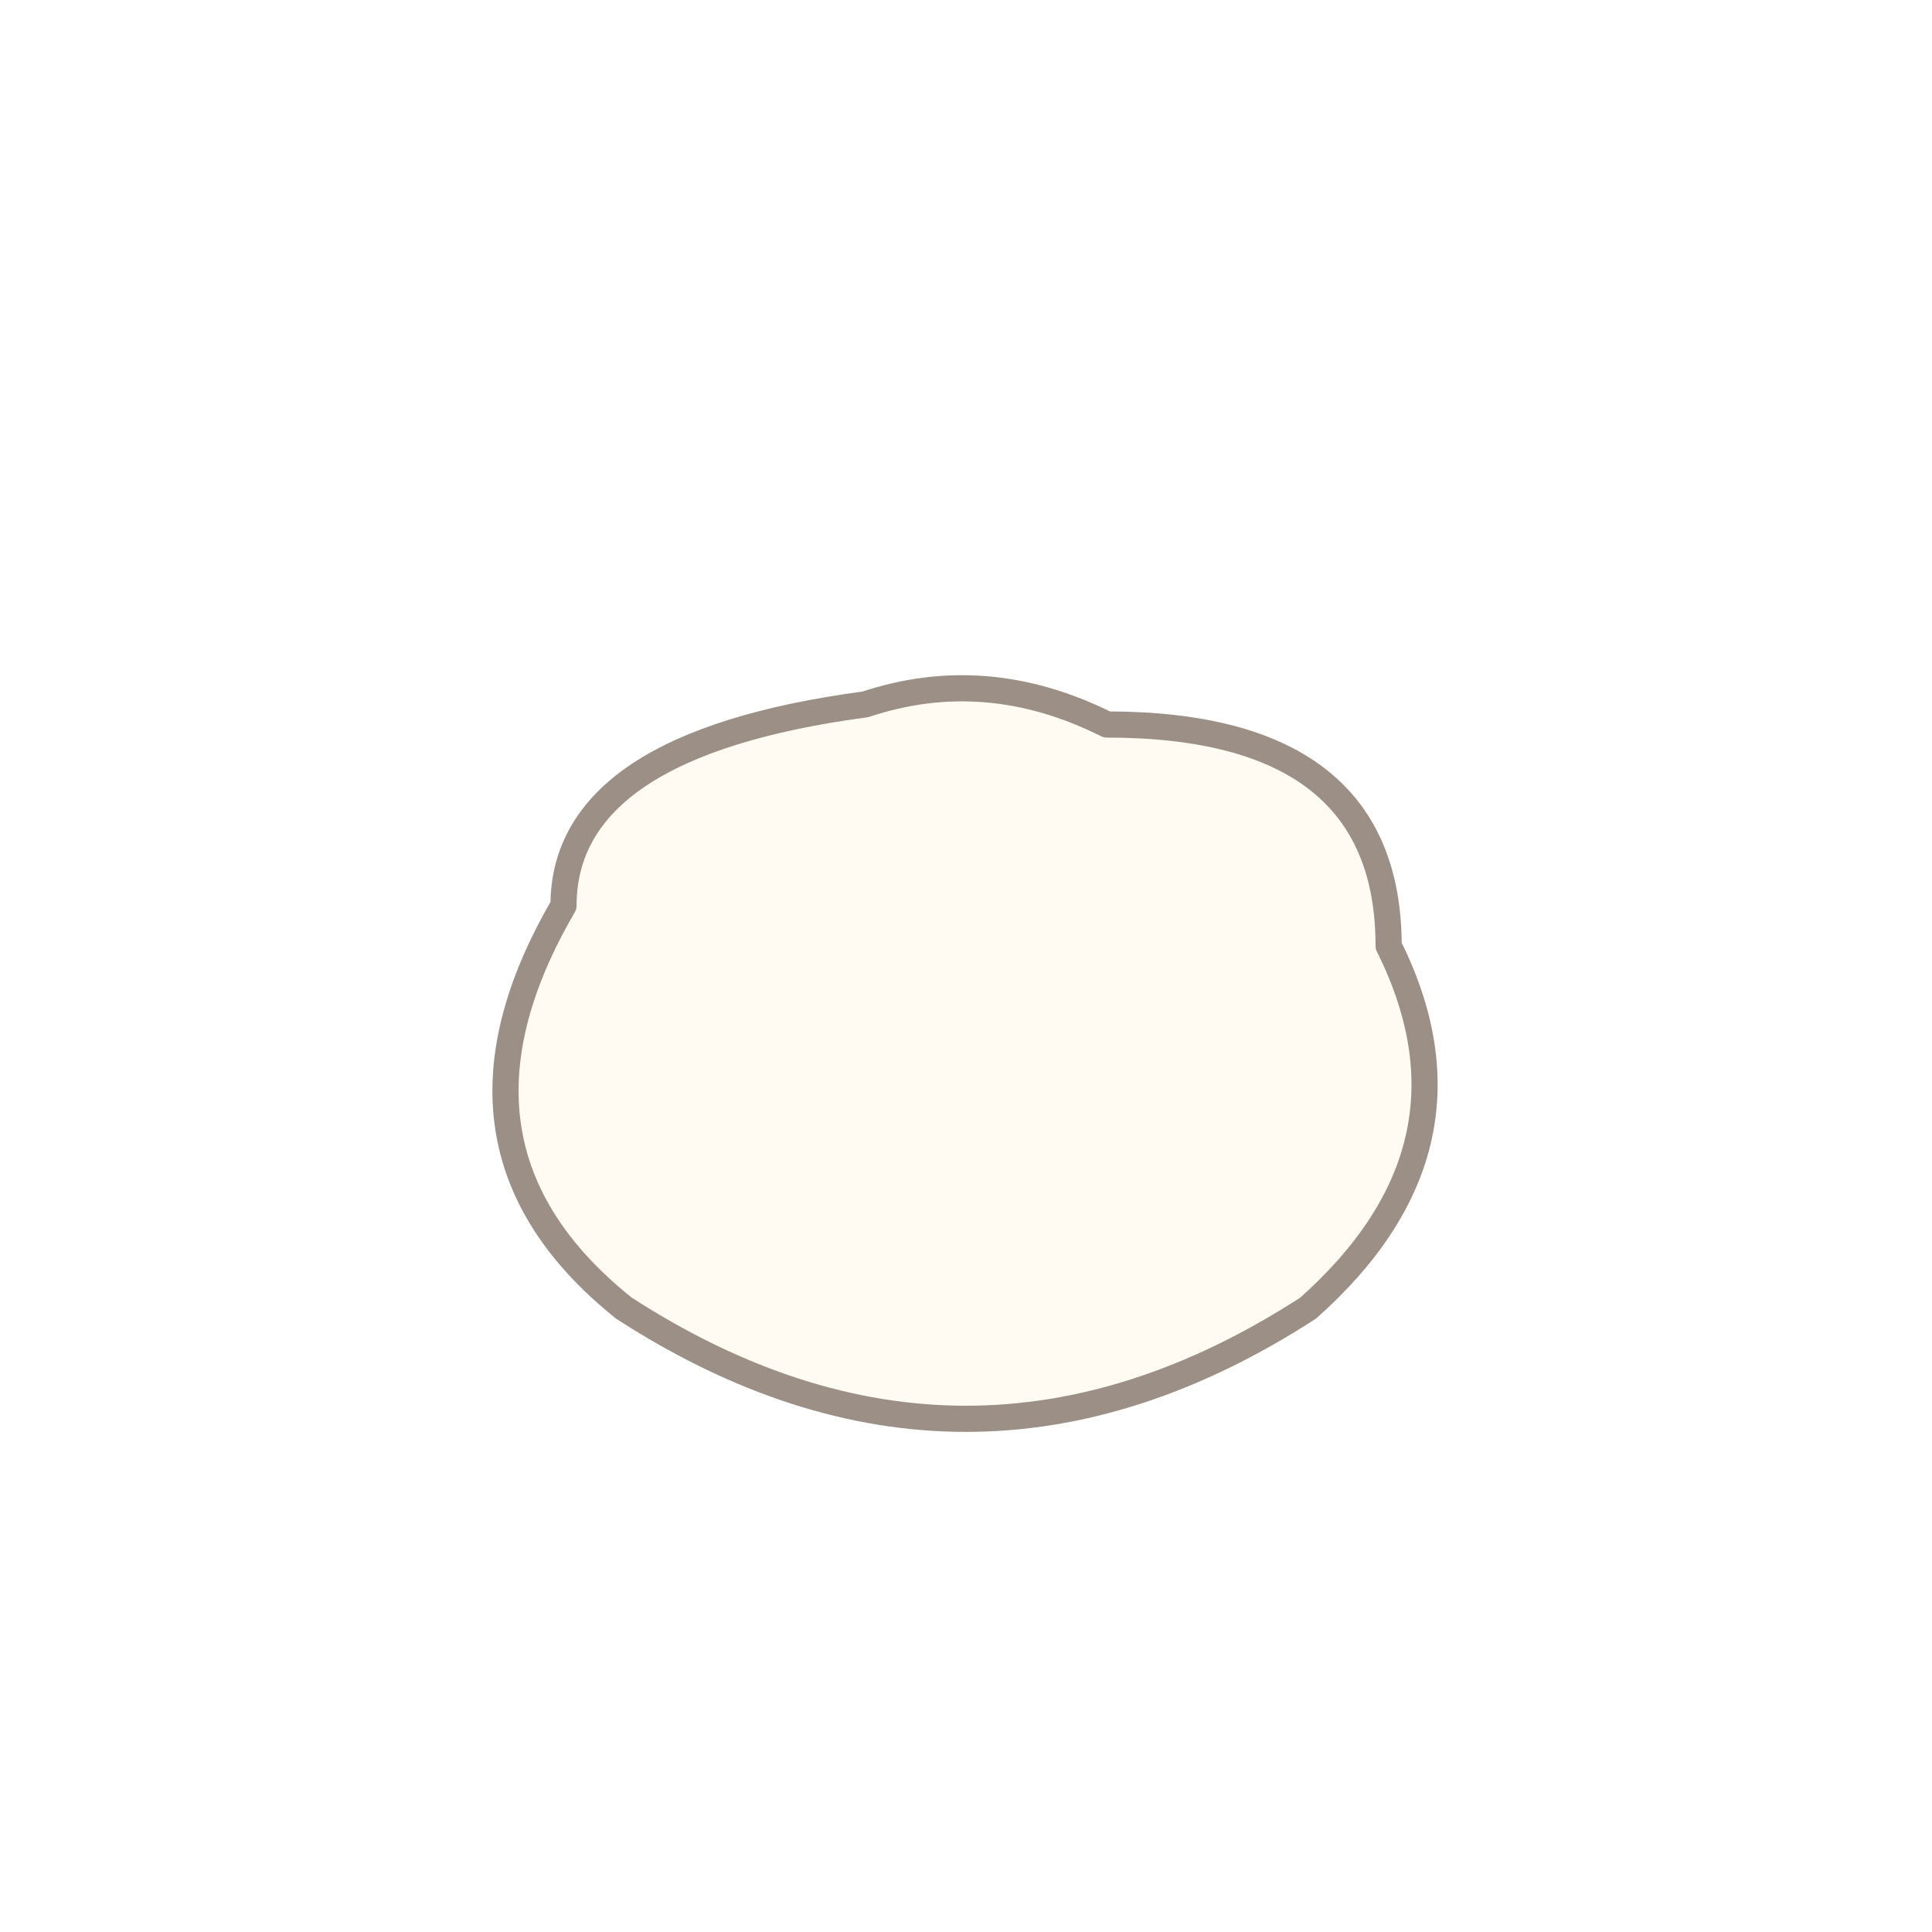
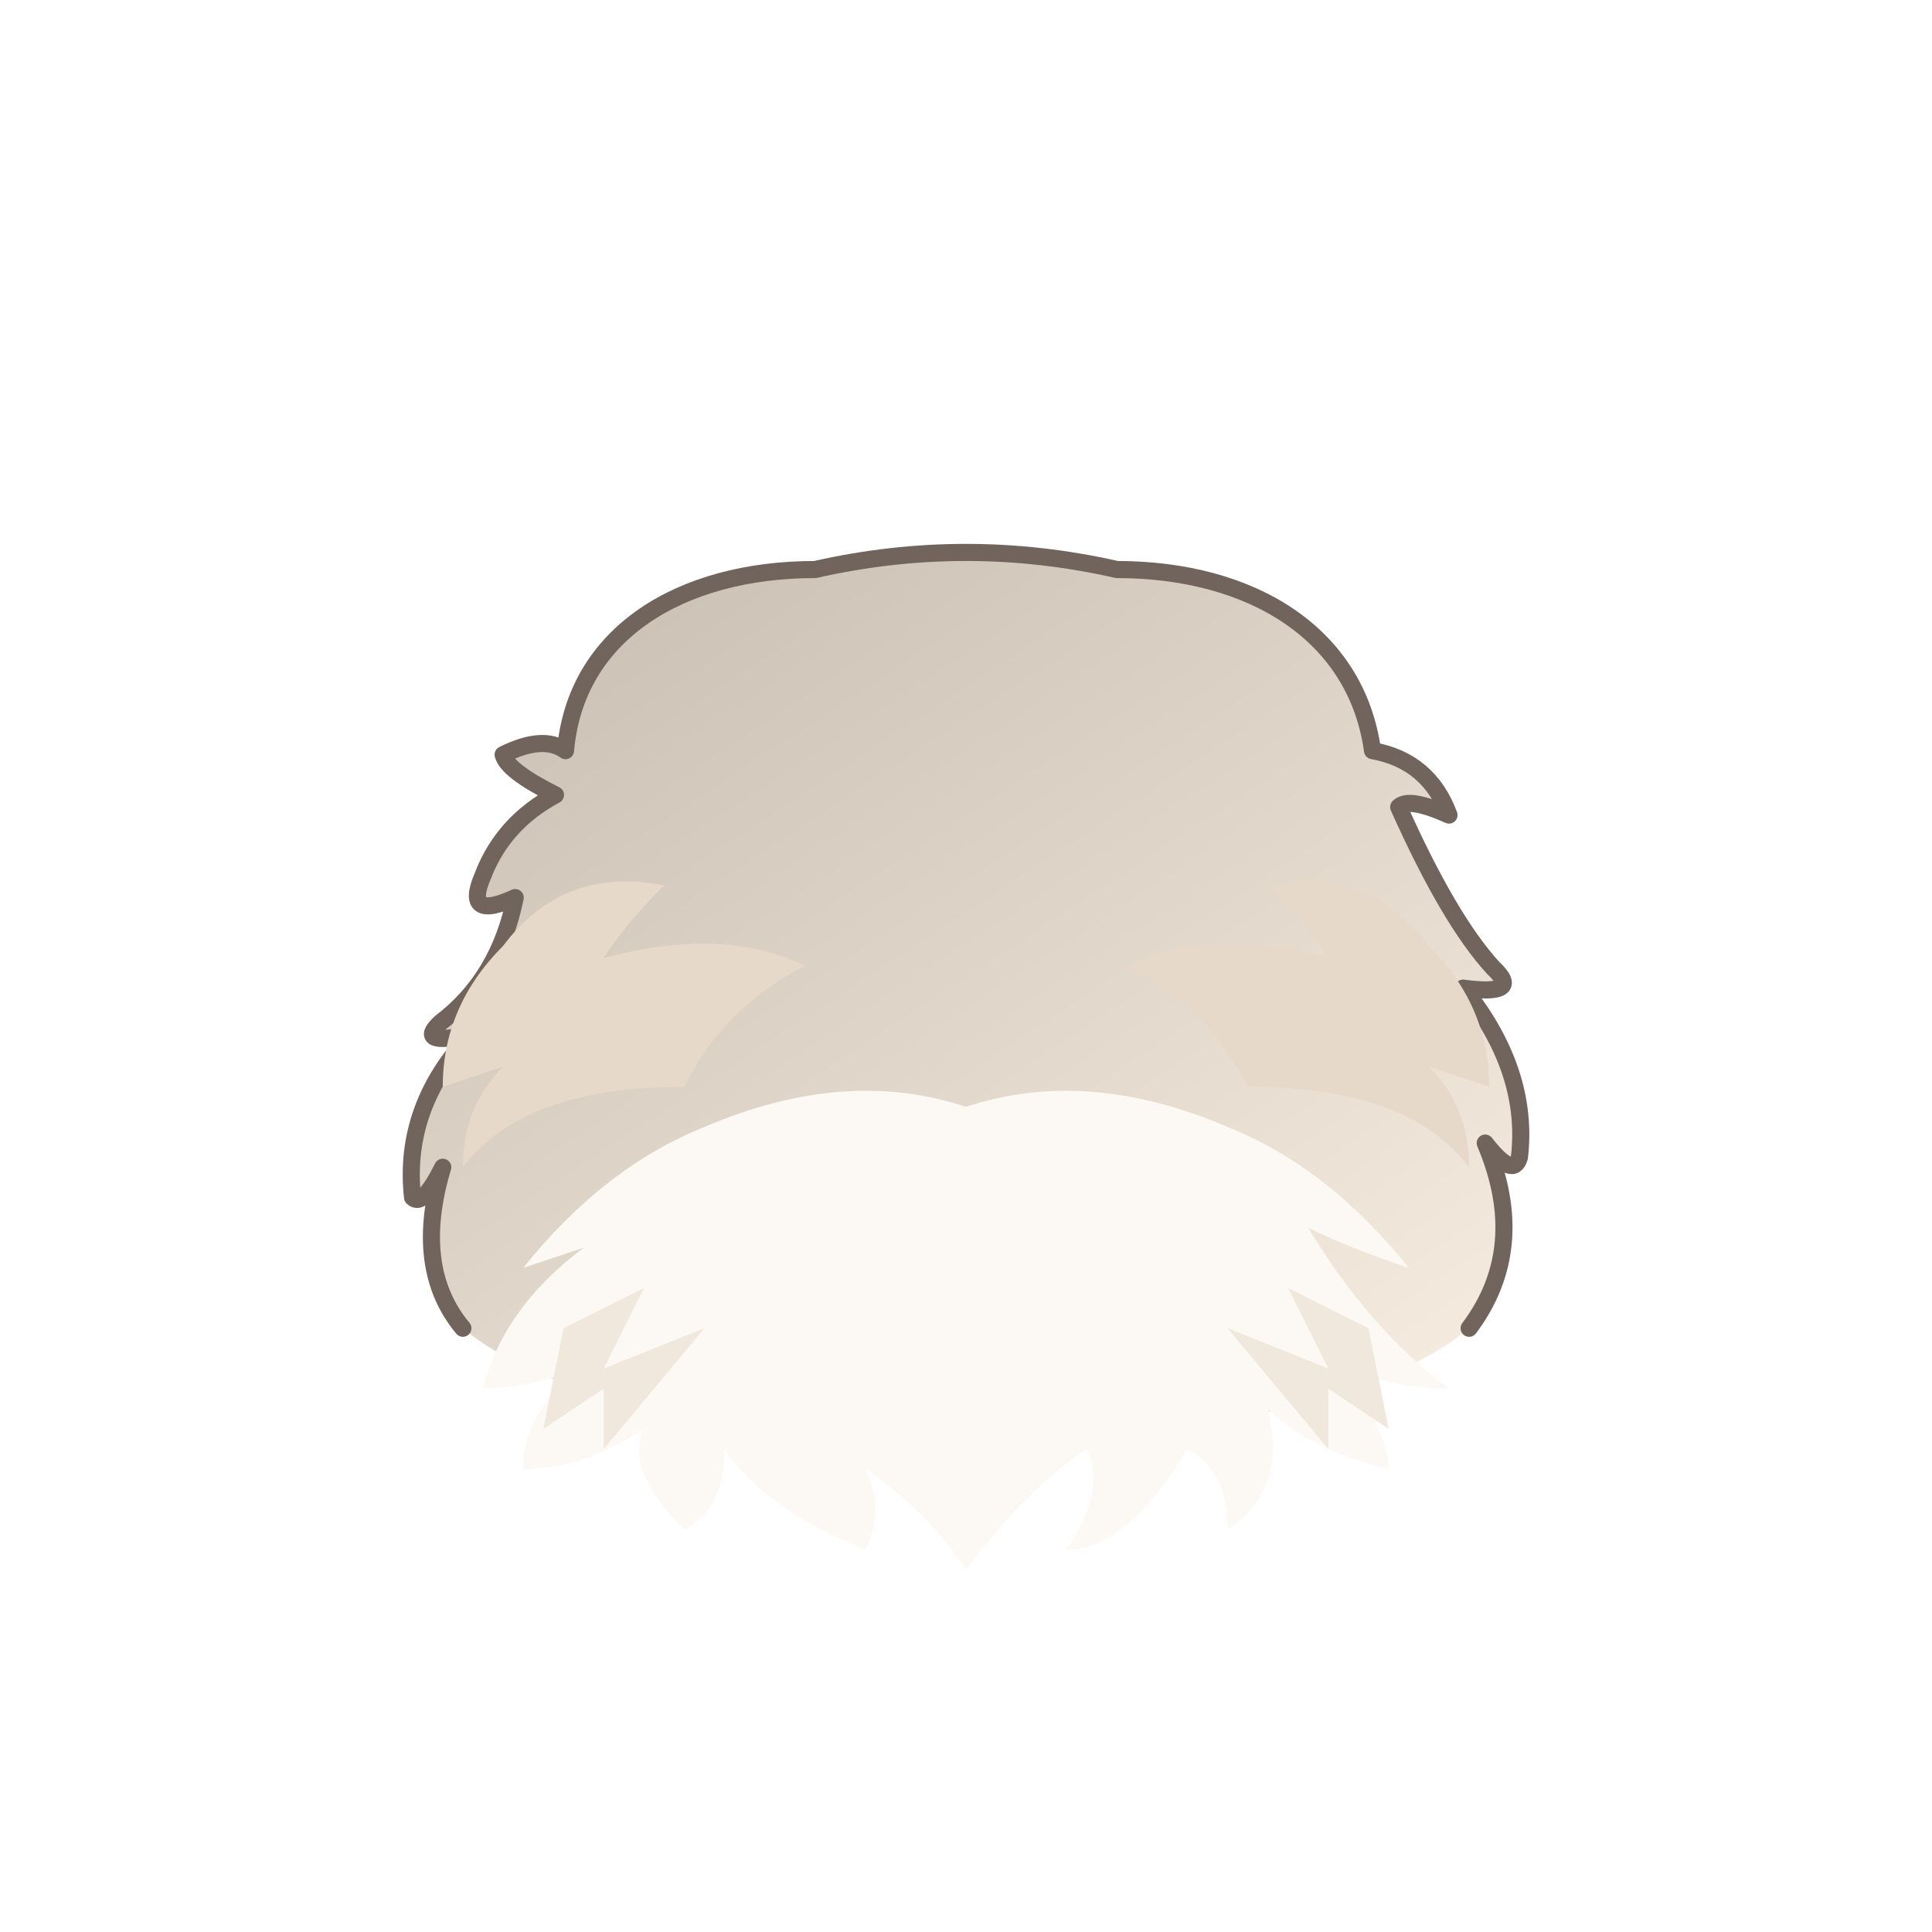
- <svg xmlns="http://www.w3.org/2000/svg" width="96" height="96" viewBox="-48 -48 96 96" fill="none" stroke-linecap="round" stroke-linejoin="round" version="1.1" id="svg2">
-   <defs id="defs2">
-     </defs>
+ <svg xmlns="http://www.w3.org/2000/svg" width="96" height="96" viewBox="-48 -48 96 96" fill="none" stroke-linecap="round" stroke-linejoin="round">
+   <defs>
+     <linearGradient id="neva-head-coat" x1="0" y1="0" x2="0.8" y2="1" gradientUnits="objectBoundingBox">
+       <stop stop-color="#c7bcb0" />
+       <stop offset="1" stop-color="#f4eadd" />
+     </linearGradient>
+   </defs>
  <g id="head">
-     <path d="M -20 -3 Q -20 -11 -5 -13 Q 1 -15 7 -12 Q 21 -12 21 -1 Q 26 9 17 17 Q 0 28 -17 17 Q -27 9 -20 -3 Z" fill="#fffaf2" id="path1" />
-     <path d="m -20,-3 c 0,-5.333 5,-8.667 15,-10 4,-1.333 8,-1 12,1 9.333,0 14,3.667 14,11 3.333,6.667 2,12.667 -4,18 -11.333,7.333 -22.667,7.333 -34,0 -6.667,-5.333 -7.667,-12 -3,-20 z" fill="none" stroke="#9b8f86" stroke-width="1.3" id="path2" />
+     <path d="M -25 18 Q -27.5 15 -26 10 Q -27 12 -27.5 11.5 Q -28 7 -24.6 3.4 Q -27.4 4 -26.1 2.8 Q -23.2 .6 -22.4 -3.4 Q -25 -2.2 -24 -4.5 Q -23 -7.1 -20.4 -8.5 Q -22.8 -9.7 -23 -10.5 Q -21 -11.5 -19.9 -10.7 C -19.4 -16.5 -14.2 -19.7 -7.5 -19.7 Q 0 -21.4 7.5 -19.7 C 14.2 -19.7 19.4 -16.5 20.2 -10.7 Q 23 -10.2 24 -7.5 Q 22 -8.4 21.5 -7.9 Q 24 -2.3 26.2 .1 Q 27.7 1.5 24.7 1.1 Q 28 5.2 27.5 9.5 Q 27.2 10.6 25.8 8.8 Q 28 14 25 18 Q 19 23 0 24 Q -19 23 -25 18 Z" fill="url(#neva-head-coat)" />
+     <path d="M -25 18 Q -27.5 15 -26 10 Q -27 12 -27.5 11.5 Q -28 7 -24.6 3.4 Q -27.4 4 -26.1 2.8 Q -23.2 .6 -22.4 -3.4 Q -25 -2.2 -24 -4.5 Q -23 -7.1 -20.4 -8.5 Q -22.8 -9.7 -23 -10.5 Q -21 -11.5 -19.9 -10.7 C -19.4 -16.5 -14.2 -19.7 -7.5 -19.7 Q 0 -21.4 7.5 -19.7 C 14.2 -19.7 19.4 -16.5 20.2 -10.7 Q 23 -10.2 24 -7.5 Q 22 -8.4 21.5 -7.9 Q 24 -2.3 26.2 .1 Q 27.7 1.5 24.7 1.1 Q 28 5.2 27.5 9.5 Q 27.2 10.6 25.8 8.8 Q 28 14 25 18" fill="none" stroke="#71645c" stroke-width=".85" />
+     <path d="M -23 -1 Q -20 -5 -15 -4 Q -17 -2 -18 -.4 Q -12 -2 -8 0 Q -12 2 -14 6 Q -22 6 -25 10 Q -25 7 -23 5 L -26 6 Q -26 2 -23 -1 Z" fill="#e6d9ca" />
+     <path d="M 23 -1 Q 20 -5 15 -4 Q 17 -2 18 -.4 Q 12 -2 8 0 Q 12 2 14 6 Q 22 6 25 10 Q 25 7 23 5 L 26 6 Q 26 2 23 -1 Z" fill="#e6d9ca" />
+     <path d="M -13 8 Q -6 5 0 7 Q 6 5 13 8 Q 18 10 22 15 Q 19 14 17 13 Q 20 18 24 21 Q 20 21 18 19 Q 21 23 21 25 Q 17 24 15 22 Q 16 26 13 28 Q 13 25 11 24 Q 8 29 5 29 Q 7 26 6 24 Q 3 26 0 30 Q -2 27 -5 25 Q -4 27 -5 29 Q -10 27 -12 24 Q -12 27 -14 28 Q -17 25 -16 23 Q -19 25 -22 25 Q -22 22 -19 20 Q -22 21 -24 21 Q -23 17 -19 14 L -22 15 Q -18 10 -13 8 Z" fill="#fcf9f4" />
+     <path d="M -20 18 L -16 16 L -18 20 L -13 18 L -18 24 L -18 21 L -21 23 Z M 20 18 L 16 16 L 18 20 L 13 18 L 18 24 L 18 21 L 21 23 Z" fill="#f0e7dd" />
  </g>
</svg>
